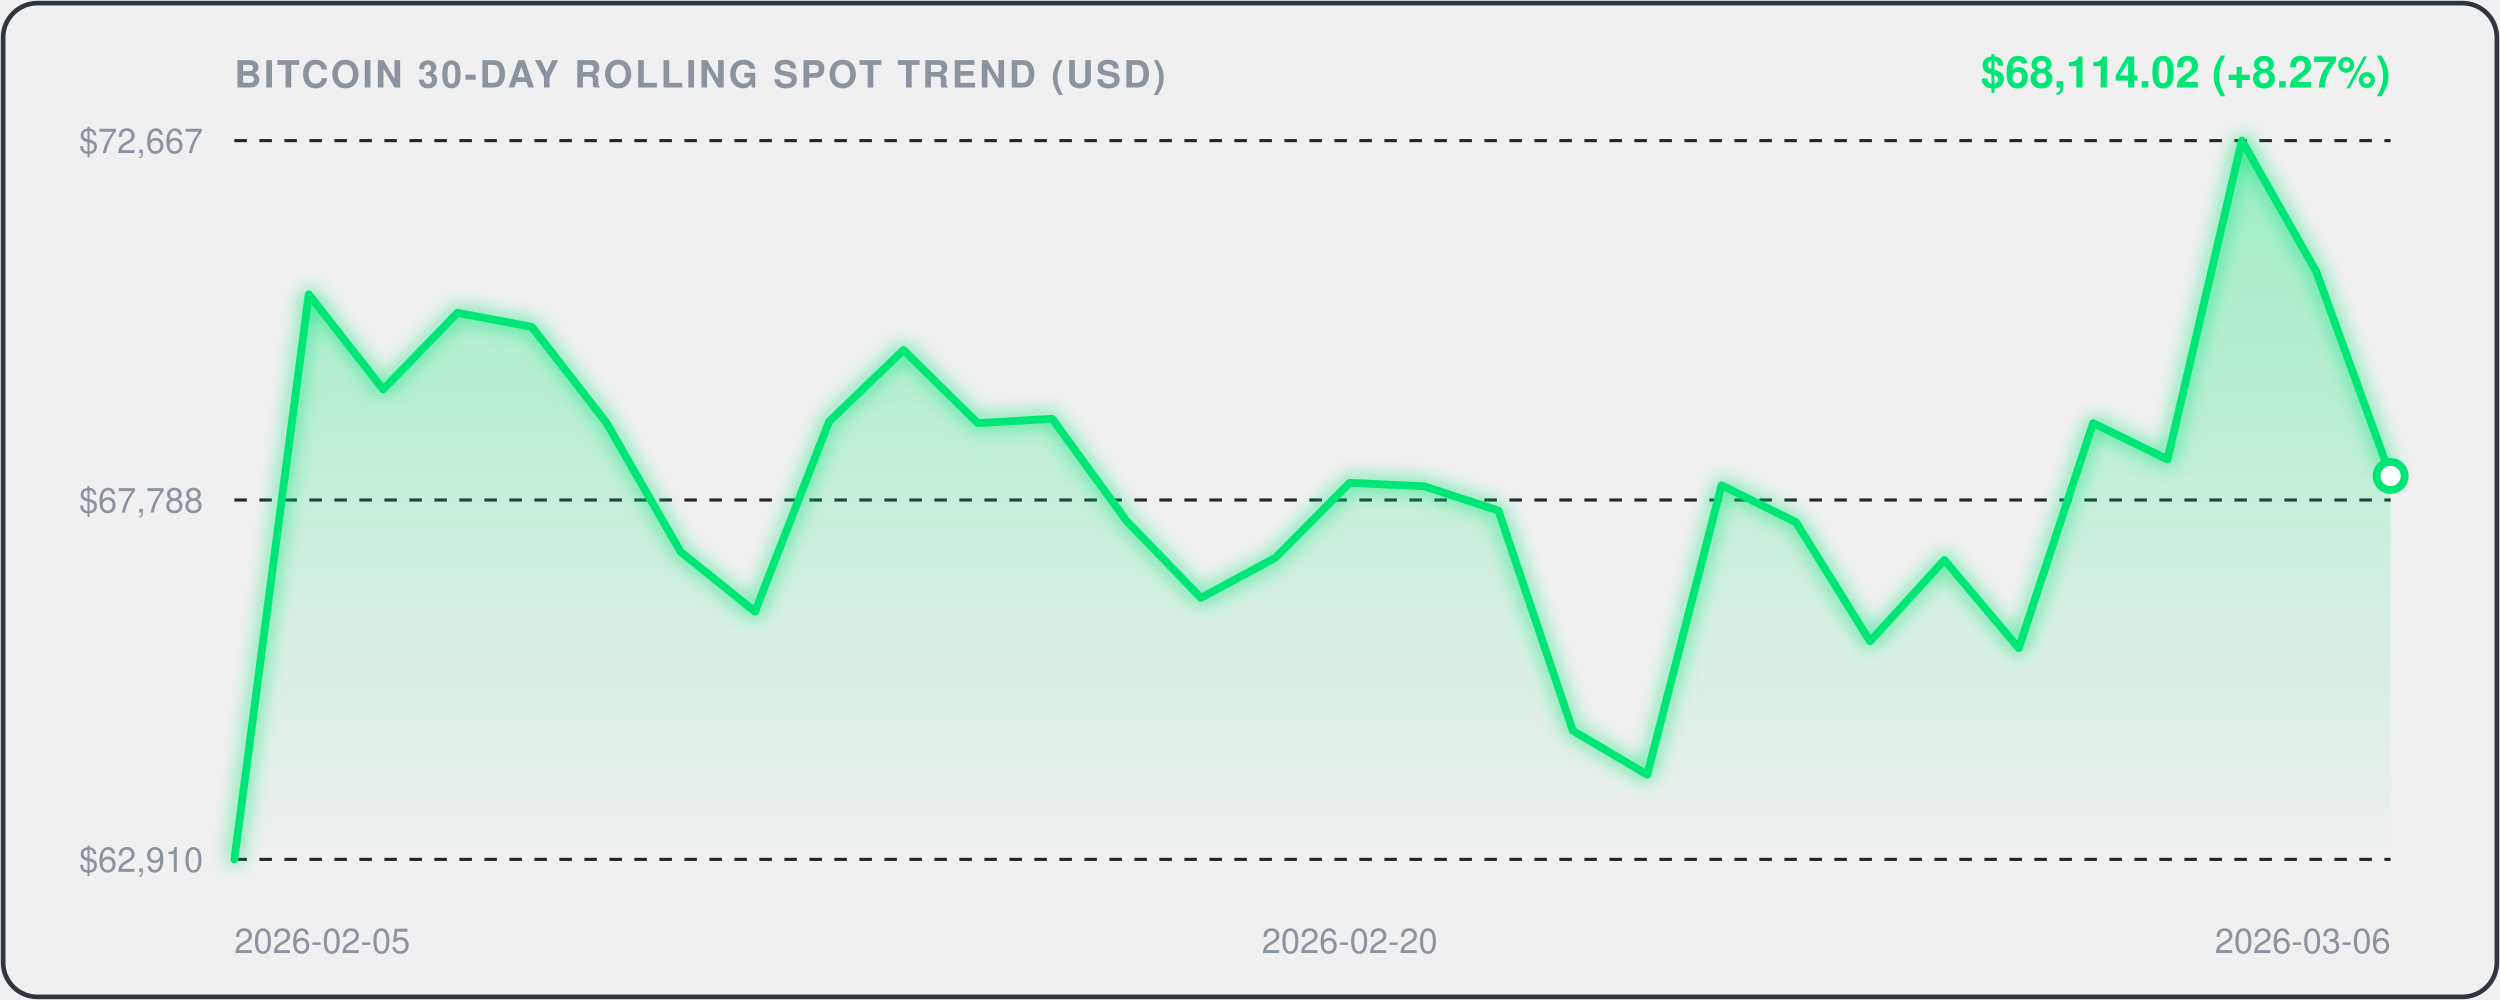
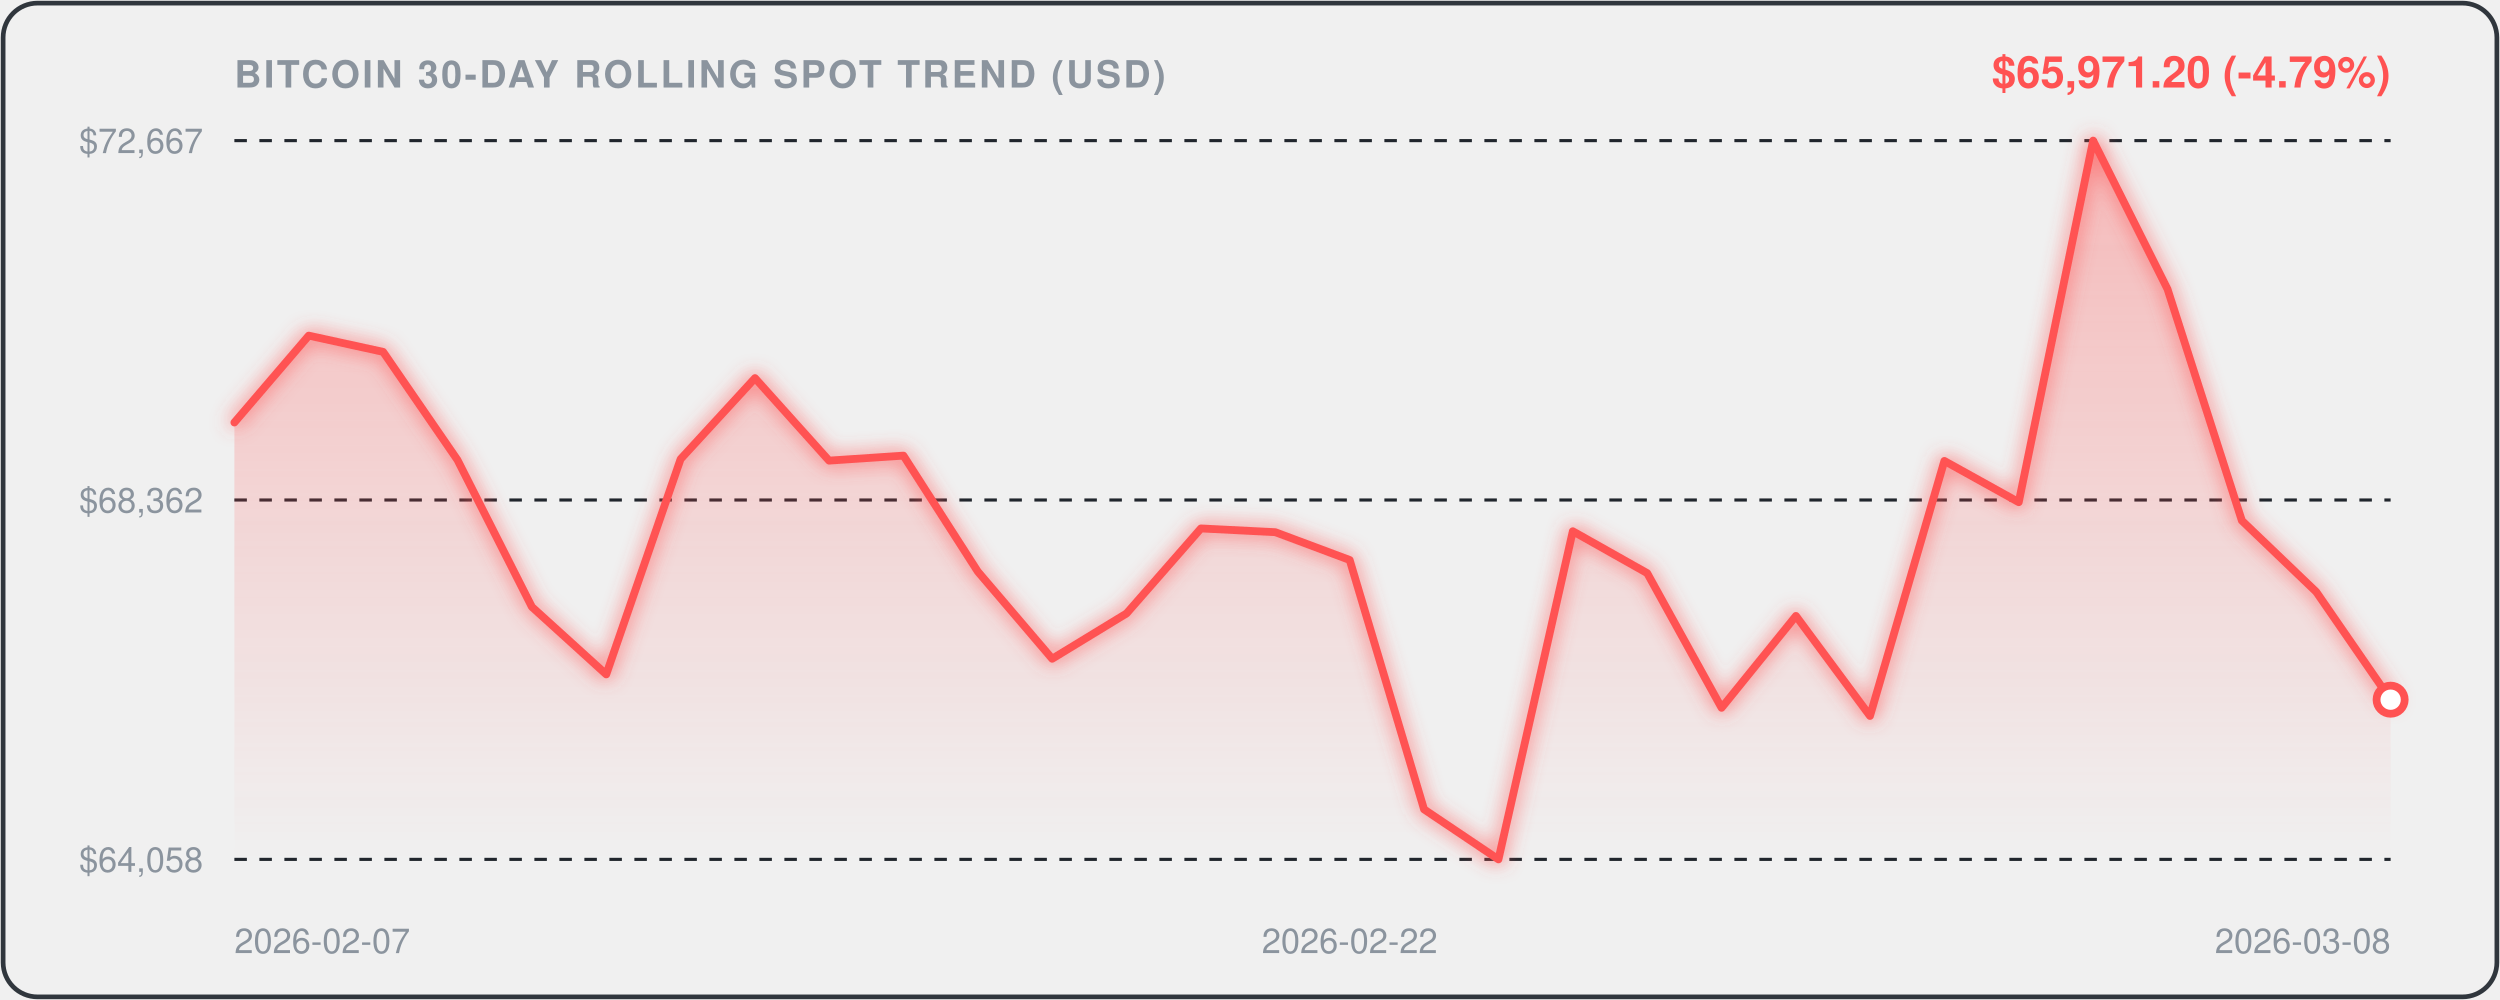
<svg xmlns="http://www.w3.org/2000/svg" viewBox="0 0 800 320" width="100%" height="100%" style="background:#0d1117;border-radius:12px;font-family:-apple-system,BlinkMacSystemFont,'Segoe UI',Helvetica,Arial,sans-serif;">
  <defs>
    <linearGradient id="areaGrad" x1="0" y1="0" x2="0" y2="1">
-       <stop offset="0%" stop-color="rgba(0, 230, 118, 0.35)" />
-       <stop offset="100%" stop-color="rgba(0, 230, 118, 0.0)" />
+       <stop offset="0%" stop-color="rgba(255, 82, 82, 0.35)" />
+       <stop offset="100%" stop-color="rgba(255, 82, 82, 0.0)" />
    </linearGradient>
    <filter id="glow" x="-20%" y="-20%" width="140%" height="140%">
      <feGaussianBlur stdDeviation="3" result="blur" />
      <feComposite in="SourceGraphic" in2="blur" operator="over" />
    </filter>
  </defs>
  <rect x="1" y="1" width="798" height="318" rx="11" fill="none" stroke="#30363d" stroke-width="1.5" />
  <text x="75" y="28" fill="#8b949e" font-size="12" font-weight="600" letter-spacing="0.8">BITCOIN 30-DAY ROLLING SPOT TREND (USD)</text>
-   <text x="765" y="28" text-anchor="end" fill="#00E676" font-size="14" font-weight="700">$68,114.02 (+8.27%)</text>
+   <text x="765" y="28" text-anchor="end" fill="#FF5252" font-size="14" font-weight="700">$65,971.20 (-4.79%)</text>
  <line x1="75" y1="45" x2="765" y2="45" stroke="#21262d" stroke-width="1" stroke-dasharray="4,4" />
  <text x="65" y="49" text-anchor="end" fill="#8b949e" font-size="11">$72,667</text>
  <line x1="75" y1="160.0" x2="765" y2="160.0" stroke="#21262d" stroke-width="1" stroke-dasharray="4,4" />
-   <text x="65" y="164.0" text-anchor="end" fill="#8b949e" font-size="11">$67,788</text>
+   <text x="65" y="164.0" text-anchor="end" fill="#8b949e" font-size="11">$68,362</text>
  <line x1="75" y1="275" x2="765" y2="275" stroke="#21262d" stroke-width="1" stroke-dasharray="4,4" />
-   <text x="65" y="279" text-anchor="end" fill="#8b949e" font-size="11">$62,910</text>
-   <path d="M 75.0,275.0 L 98.8,94.2 L 122.6,124.6 L 146.4,100.1 L 170.2,104.6 L 194.0,135.2 L 217.8,176.6 L 241.6,195.7 L 265.3,134.9 L 289.1,112.0 L 312.9,135.4 L 336.7,134.0 L 360.5,166.7 L 384.3,191.3 L 408.1,178.5 L 431.9,154.5 L 455.7,155.6 L 479.5,163.4 L 503.3,233.8 L 527.1,247.9 L 550.9,155.3 L 574.7,167.1 L 598.4,205.2 L 622.2,179.2 L 646.0,207.4 L 669.8,135.4 L 693.6,147.0 L 717.4,45.0 L 741.2,86.9 L 765.0,152.3 L 765.0,275.0 L 75.0,275.0 Z" fill="url(#areaGrad)" />
-   <path d="M 75.0,275.0 L 98.8,94.2 L 122.6,124.6 L 146.4,100.1 L 170.2,104.6 L 194.0,135.2 L 217.8,176.6 L 241.6,195.7 L 265.3,134.9 L 289.1,112.0 L 312.9,135.4 L 336.7,134.0 L 360.5,166.7 L 384.3,191.3 L 408.1,178.5 L 431.9,154.5 L 455.7,155.6 L 479.5,163.4 L 503.3,233.8 L 527.1,247.9 L 550.9,155.3 L 574.7,167.1 L 598.4,205.2 L 622.2,179.2 L 646.0,207.4 L 669.8,135.4 L 693.6,147.0 L 717.4,45.0 L 741.2,86.9 L 765.0,152.3" fill="none" stroke="#00E676" stroke-width="2.5" stroke-linecap="round" stroke-linejoin="round" filter="url(#glow)" />
-   <circle cx="765.0" cy="152.3" r="4.5" fill="#ffffff" stroke="#00E676" stroke-width="2.5" />
-   <text x="75.0" y="305" fill="#8b949e" font-size="11" text-anchor="start">2026-02-05</text>
-   <text x="431.9" y="305" fill="#8b949e" font-size="11" text-anchor="middle">2026-02-20</text>
-   <text x="765.0" y="305" fill="#8b949e" font-size="11" text-anchor="end">2026-03-06</text>
+   <text x="65" y="279" text-anchor="end" fill="#8b949e" font-size="11">$64,058</text>
+   <path d="M 75.0,135.2 L 98.8,107.4 L 122.6,112.6 L 146.4,147.2 L 170.2,194.2 L 194.0,215.8 L 217.8,146.9 L 241.6,121.0 L 265.3,147.4 L 289.1,145.8 L 312.9,182.9 L 336.7,210.8 L 360.5,196.3 L 384.3,169.1 L 408.1,170.3 L 431.9,179.2 L 455.7,259.0 L 479.5,275.0 L 503.3,170.0 L 527.1,183.4 L 550.9,226.5 L 574.7,197.1 L 598.4,229.1 L 622.2,147.5 L 646.0,160.7 L 669.8,45.0 L 693.6,92.5 L 717.4,166.6 L 741.2,189.4 L 765.0,223.9 L 765.0,275.0 L 75.0,275.0 Z" fill="url(#areaGrad)" />
+   <path d="M 75.0,135.2 L 98.8,107.4 L 122.6,112.6 L 146.4,147.2 L 170.2,194.2 L 194.0,215.8 L 217.8,146.9 L 241.6,121.0 L 265.3,147.4 L 289.1,145.8 L 312.9,182.9 L 336.7,210.8 L 360.5,196.3 L 384.3,169.1 L 408.1,170.3 L 431.9,179.2 L 455.7,259.0 L 479.5,275.0 L 503.3,170.0 L 527.1,183.4 L 550.9,226.5 L 574.7,197.1 L 598.4,229.1 L 622.2,147.5 L 646.0,160.7 L 669.8,45.0 L 693.6,92.5 L 717.4,166.6 L 741.2,189.4 L 765.0,223.9" fill="none" stroke="#FF5252" stroke-width="2.5" stroke-linecap="round" stroke-linejoin="round" filter="url(#glow)" />
+   <circle cx="765.0" cy="223.9" r="4.5" fill="#ffffff" stroke="#FF5252" stroke-width="2.5" />
+   <text x="75.0" y="305" fill="#8b949e" font-size="11" text-anchor="start">2026-02-07</text>
+   <text x="431.9" y="305" fill="#8b949e" font-size="11" text-anchor="middle">2026-02-22</text>
+   <text x="765.0" y="305" fill="#8b949e" font-size="11" text-anchor="end">2026-03-08</text>
</svg>
